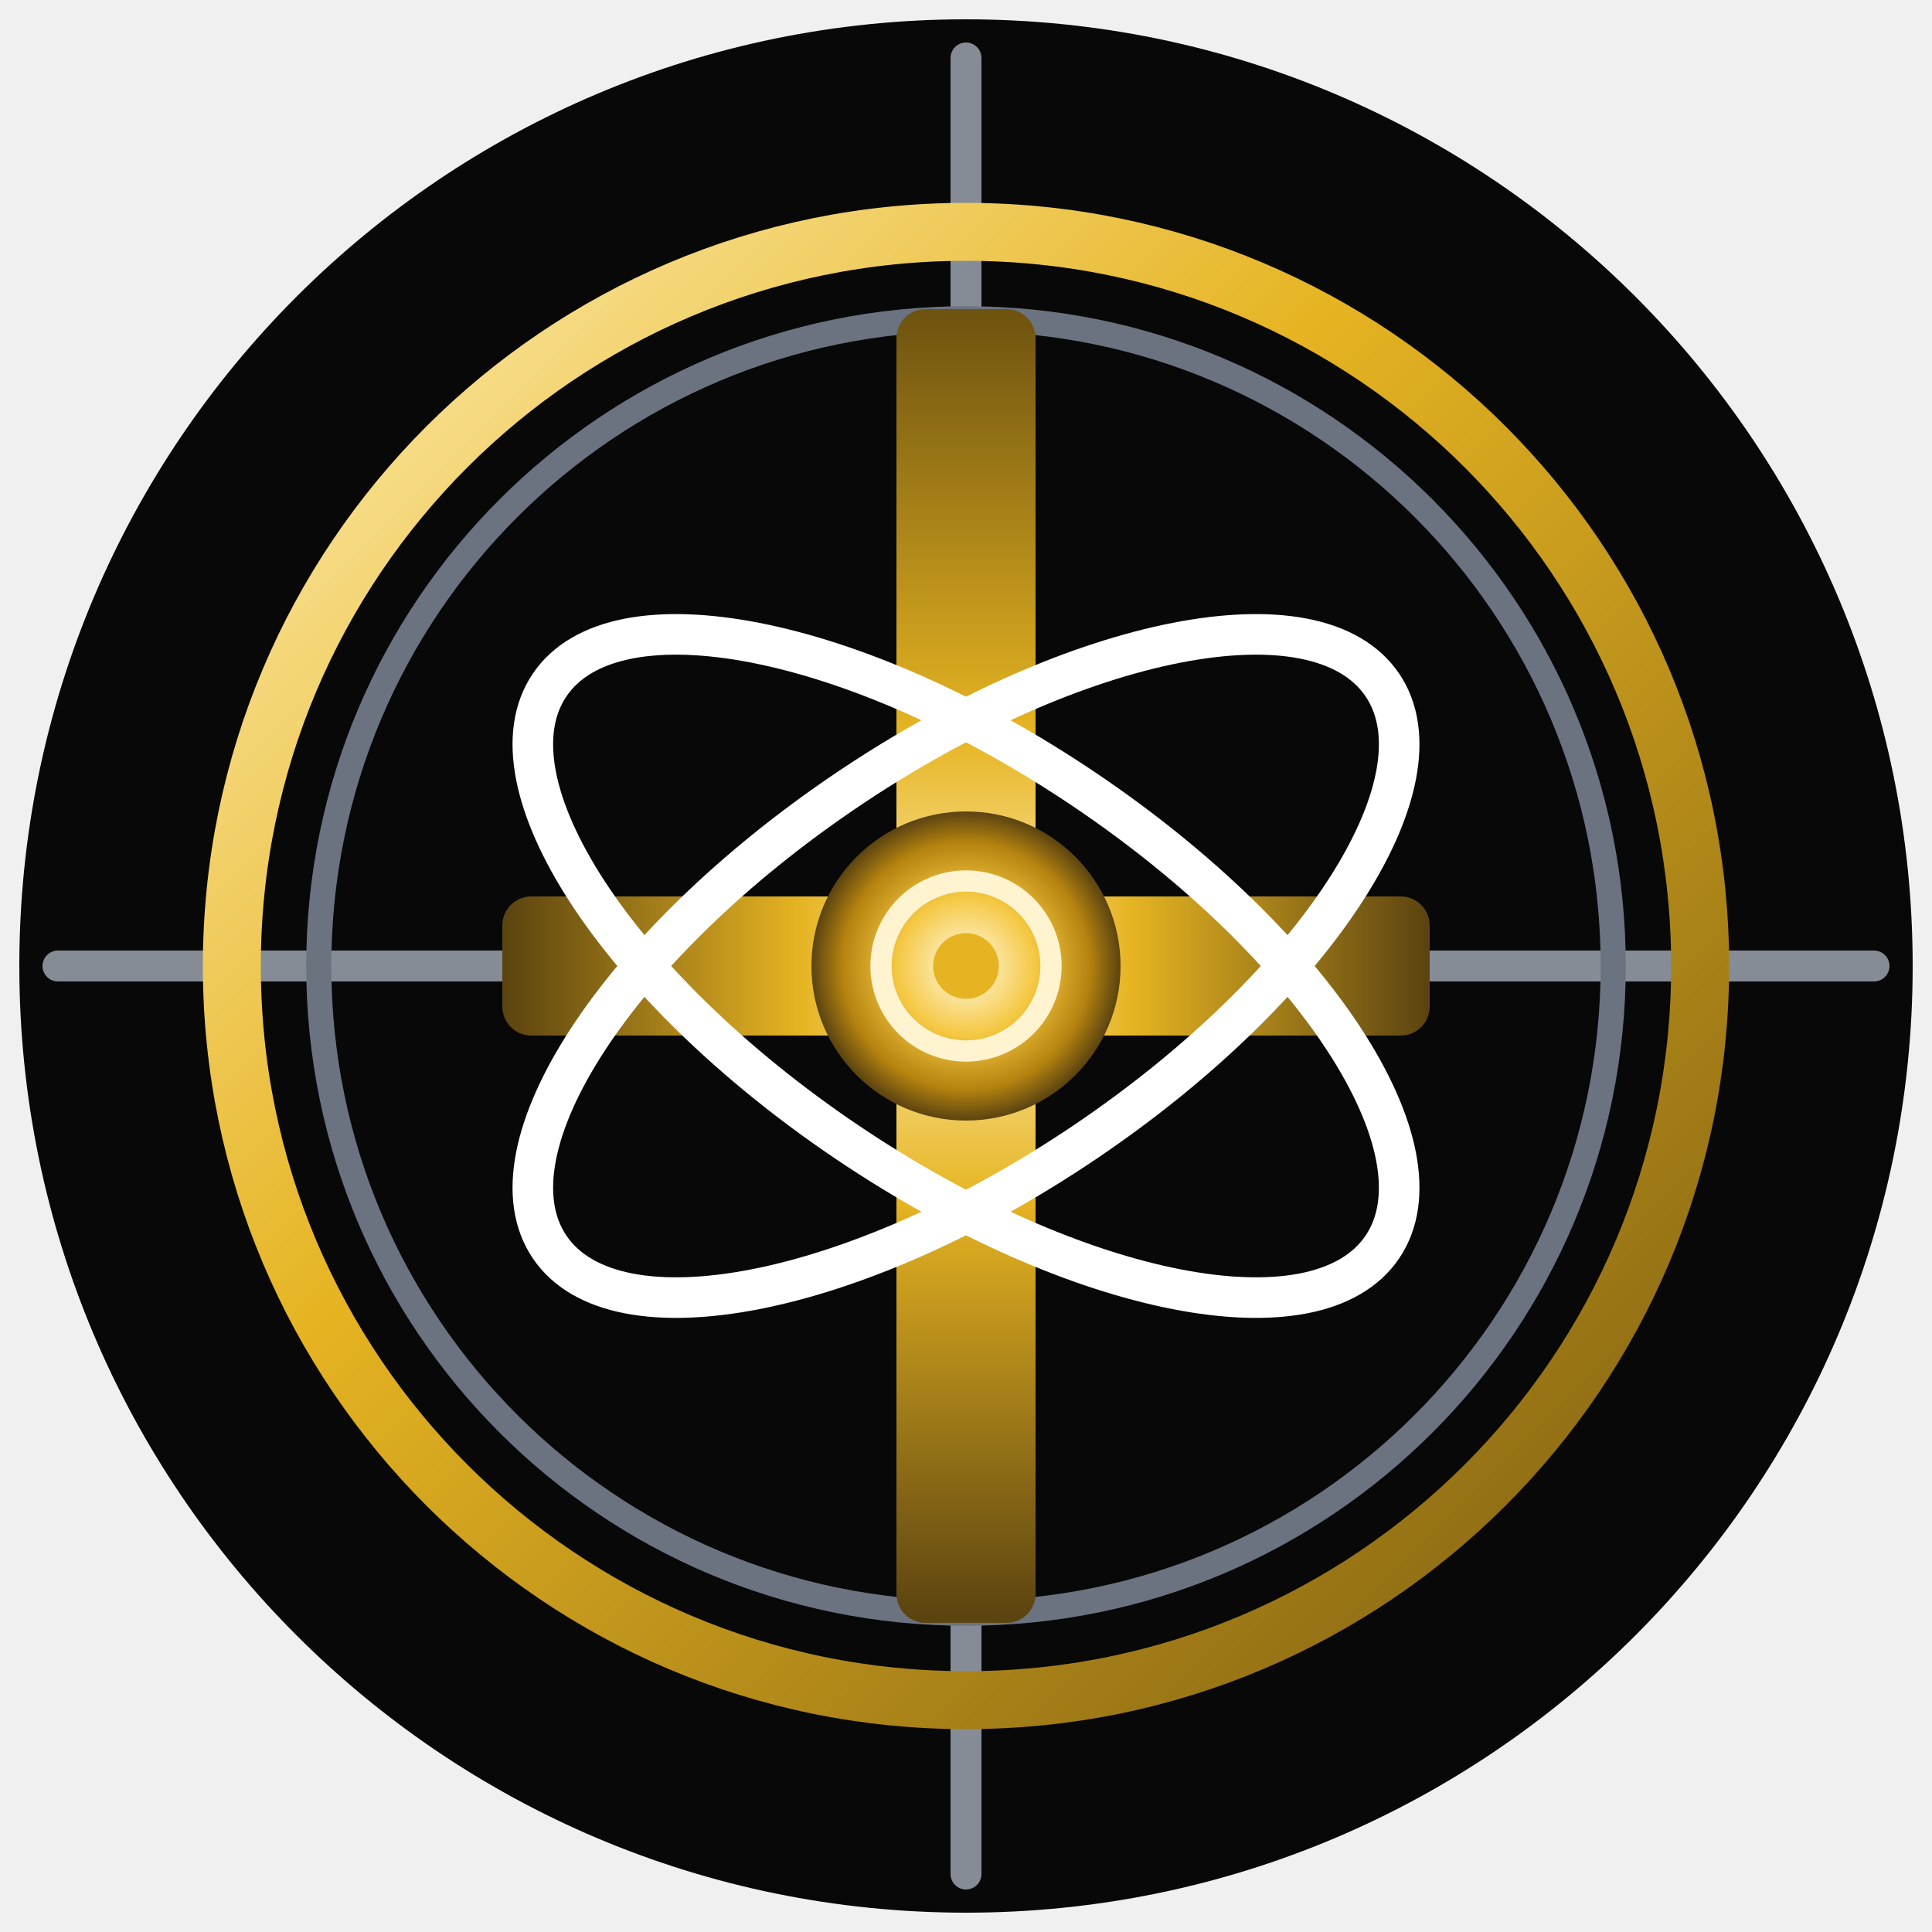
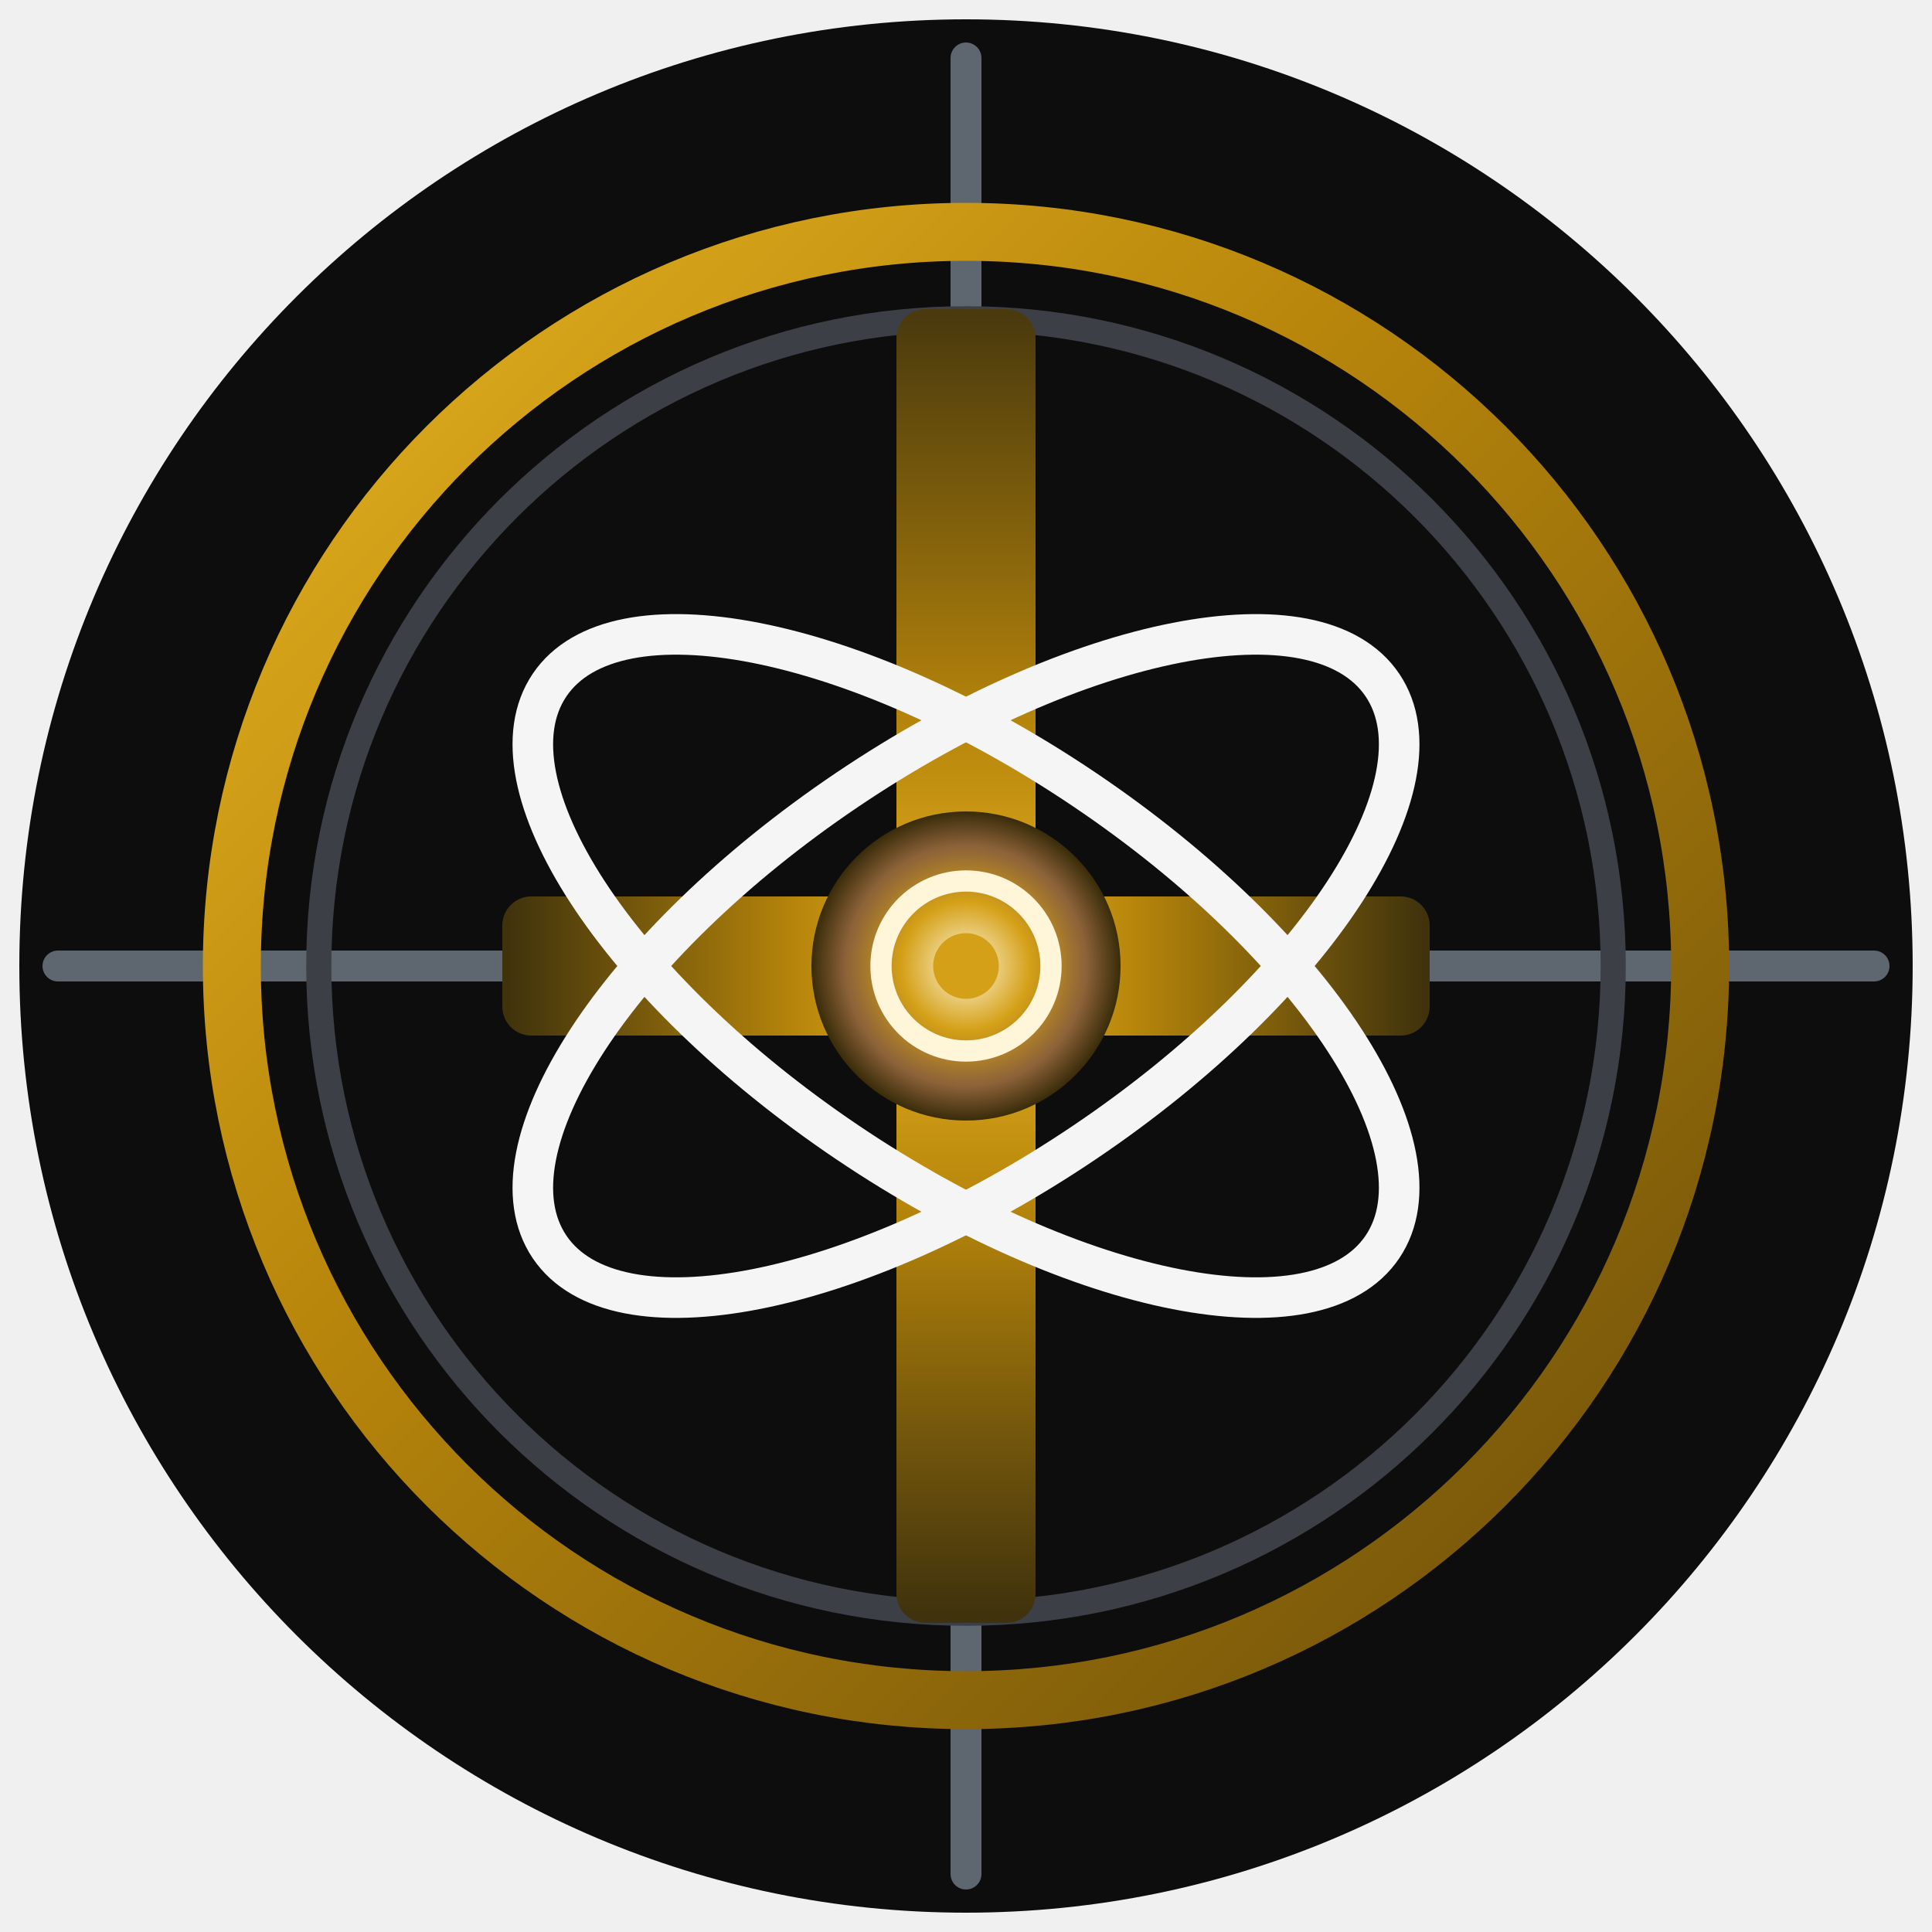
<svg xmlns="http://www.w3.org/2000/svg" viewBox="0 0 100 100" role="img" aria-label="Sacred Forge">
  <defs>
    <linearGradient id="sfGoldV" x1="0" y1="0" x2="0" y2="1">
-       <stop offset="0" stop-color="#6f5410" />
-       <stop offset=".32" stop-color="#E6B422" />
-       <stop offset=".5" stop-color="#fff0b8" />
-       <stop offset=".68" stop-color="#E6B422" />
-       <stop offset="1" stop-color="#5c4410" />
+       <stop offset="0" stop-color="#4a3a0d" />
+       <stop offset=".32" stop-color="#B8860B" />
+       <stop offset=".5" stop-color="#E6B422" />
+       <stop offset=".68" stop-color="#B8860B" />
+       <stop offset="1" stop-color="#3f320c" />
    </linearGradient>
    <linearGradient id="sfGoldH" x1="0" y1="0" x2="1" y2="0">
-       <stop offset="0" stop-color="#5c4410" />
-       <stop offset=".32" stop-color="#E6B422" />
-       <stop offset=".5" stop-color="#fff0b8" />
-       <stop offset=".68" stop-color="#E6B422" />
-       <stop offset="1" stop-color="#5c4410" />
+       <stop offset="0" stop-color="#3f320c" />
+       <stop offset=".32" stop-color="#B8860B" />
+       <stop offset=".5" stop-color="#E6B422" />
+       <stop offset=".68" stop-color="#B8860B" />
+       <stop offset="1" stop-color="#3f320c" />
    </linearGradient>
    <linearGradient id="sfRing" x1="0" y1="0" x2="1" y2="1">
-       <stop offset="0" stop-color="#fff0b8" />
-       <stop offset=".4" stop-color="#E6B422" />
-       <stop offset="1" stop-color="#7a5c10" />
+       <stop offset="0" stop-color="#E6B422" />
+       <stop offset=".4" stop-color="#B8860B" />
+       <stop offset="1" stop-color="#6b4e0a" />
    </linearGradient>
    <radialGradient id="sfNuc" cx=".5" cy=".5" r=".5">
-       <stop offset="0" stop-color="#fffbe8" />
-       <stop offset=".45" stop-color="#f5c842" />
-       <stop offset=".8" stop-color="#b5830f" />
-       <stop offset="1" stop-color="#5c4410" />
+       <stop offset="0" stop-color="#fff6da" />
+       <stop offset=".42" stop-color="#D4A017" />
+       <stop offset=".78" stop-color="#8C6239" />
+       <stop offset="1" stop-color="#3a2c0a" />
    </radialGradient>
  </defs>
-   <circle cx="50" cy="50" r="49" fill="#080808" />
+   <circle cx="50" cy="50" r="49" fill="#0D0D0D" />
  <g fill="none" stroke-linecap="round">
-     <g stroke="#868c96" stroke-width="1.6">
+     <g stroke="#5E6670" stroke-width="1.6">
      <line x1="50" y1="3" x2="50" y2="97" />
      <line x1="3" y1="50" x2="97" y2="50" />
    </g>
    <circle cx="50" cy="50" r="38" stroke="url(#sfRing)" stroke-width="3" />
-     <circle cx="50" cy="50" r="33.5" stroke="#6b7280" stroke-width="1.3" />
+     <circle cx="50" cy="50" r="33.5" stroke="#3C4046" stroke-width="1.3" />
  </g>
  <g>
    <rect x="46.4" y="16" width="7.2" height="68" rx="1.5" fill="url(#sfGoldV)" />
    <rect x="26" y="46.4" width="48" height="7.2" rx="1.5" fill="url(#sfGoldH)" />
  </g>
-   <g fill="none" stroke="#ffffff" stroke-width="2.1" stroke-linecap="round">
+   <g fill="none" stroke="#F5F5F5" stroke-width="2.1" stroke-linecap="round">
    <ellipse cx="50" cy="50" rx="26" ry="11" transform="rotate(34 50 50)" />
    <ellipse cx="50" cy="50" rx="26" ry="11" transform="rotate(-34 50 50)" />
  </g>
  <circle cx="50" cy="50" r="8" fill="url(#sfNuc)" />
-   <circle cx="50" cy="50" r="4.4" fill="none" stroke="#fff3d0" stroke-width="1.1" />
-   <circle cx="50" cy="50" r="1.7" fill="#E6B422" />
+   <circle cx="50" cy="50" r="4.4" fill="none" stroke="#fff6da" stroke-width="1.1" />
+   <circle cx="50" cy="50" r="1.7" fill="#D4A017" />
</svg>
